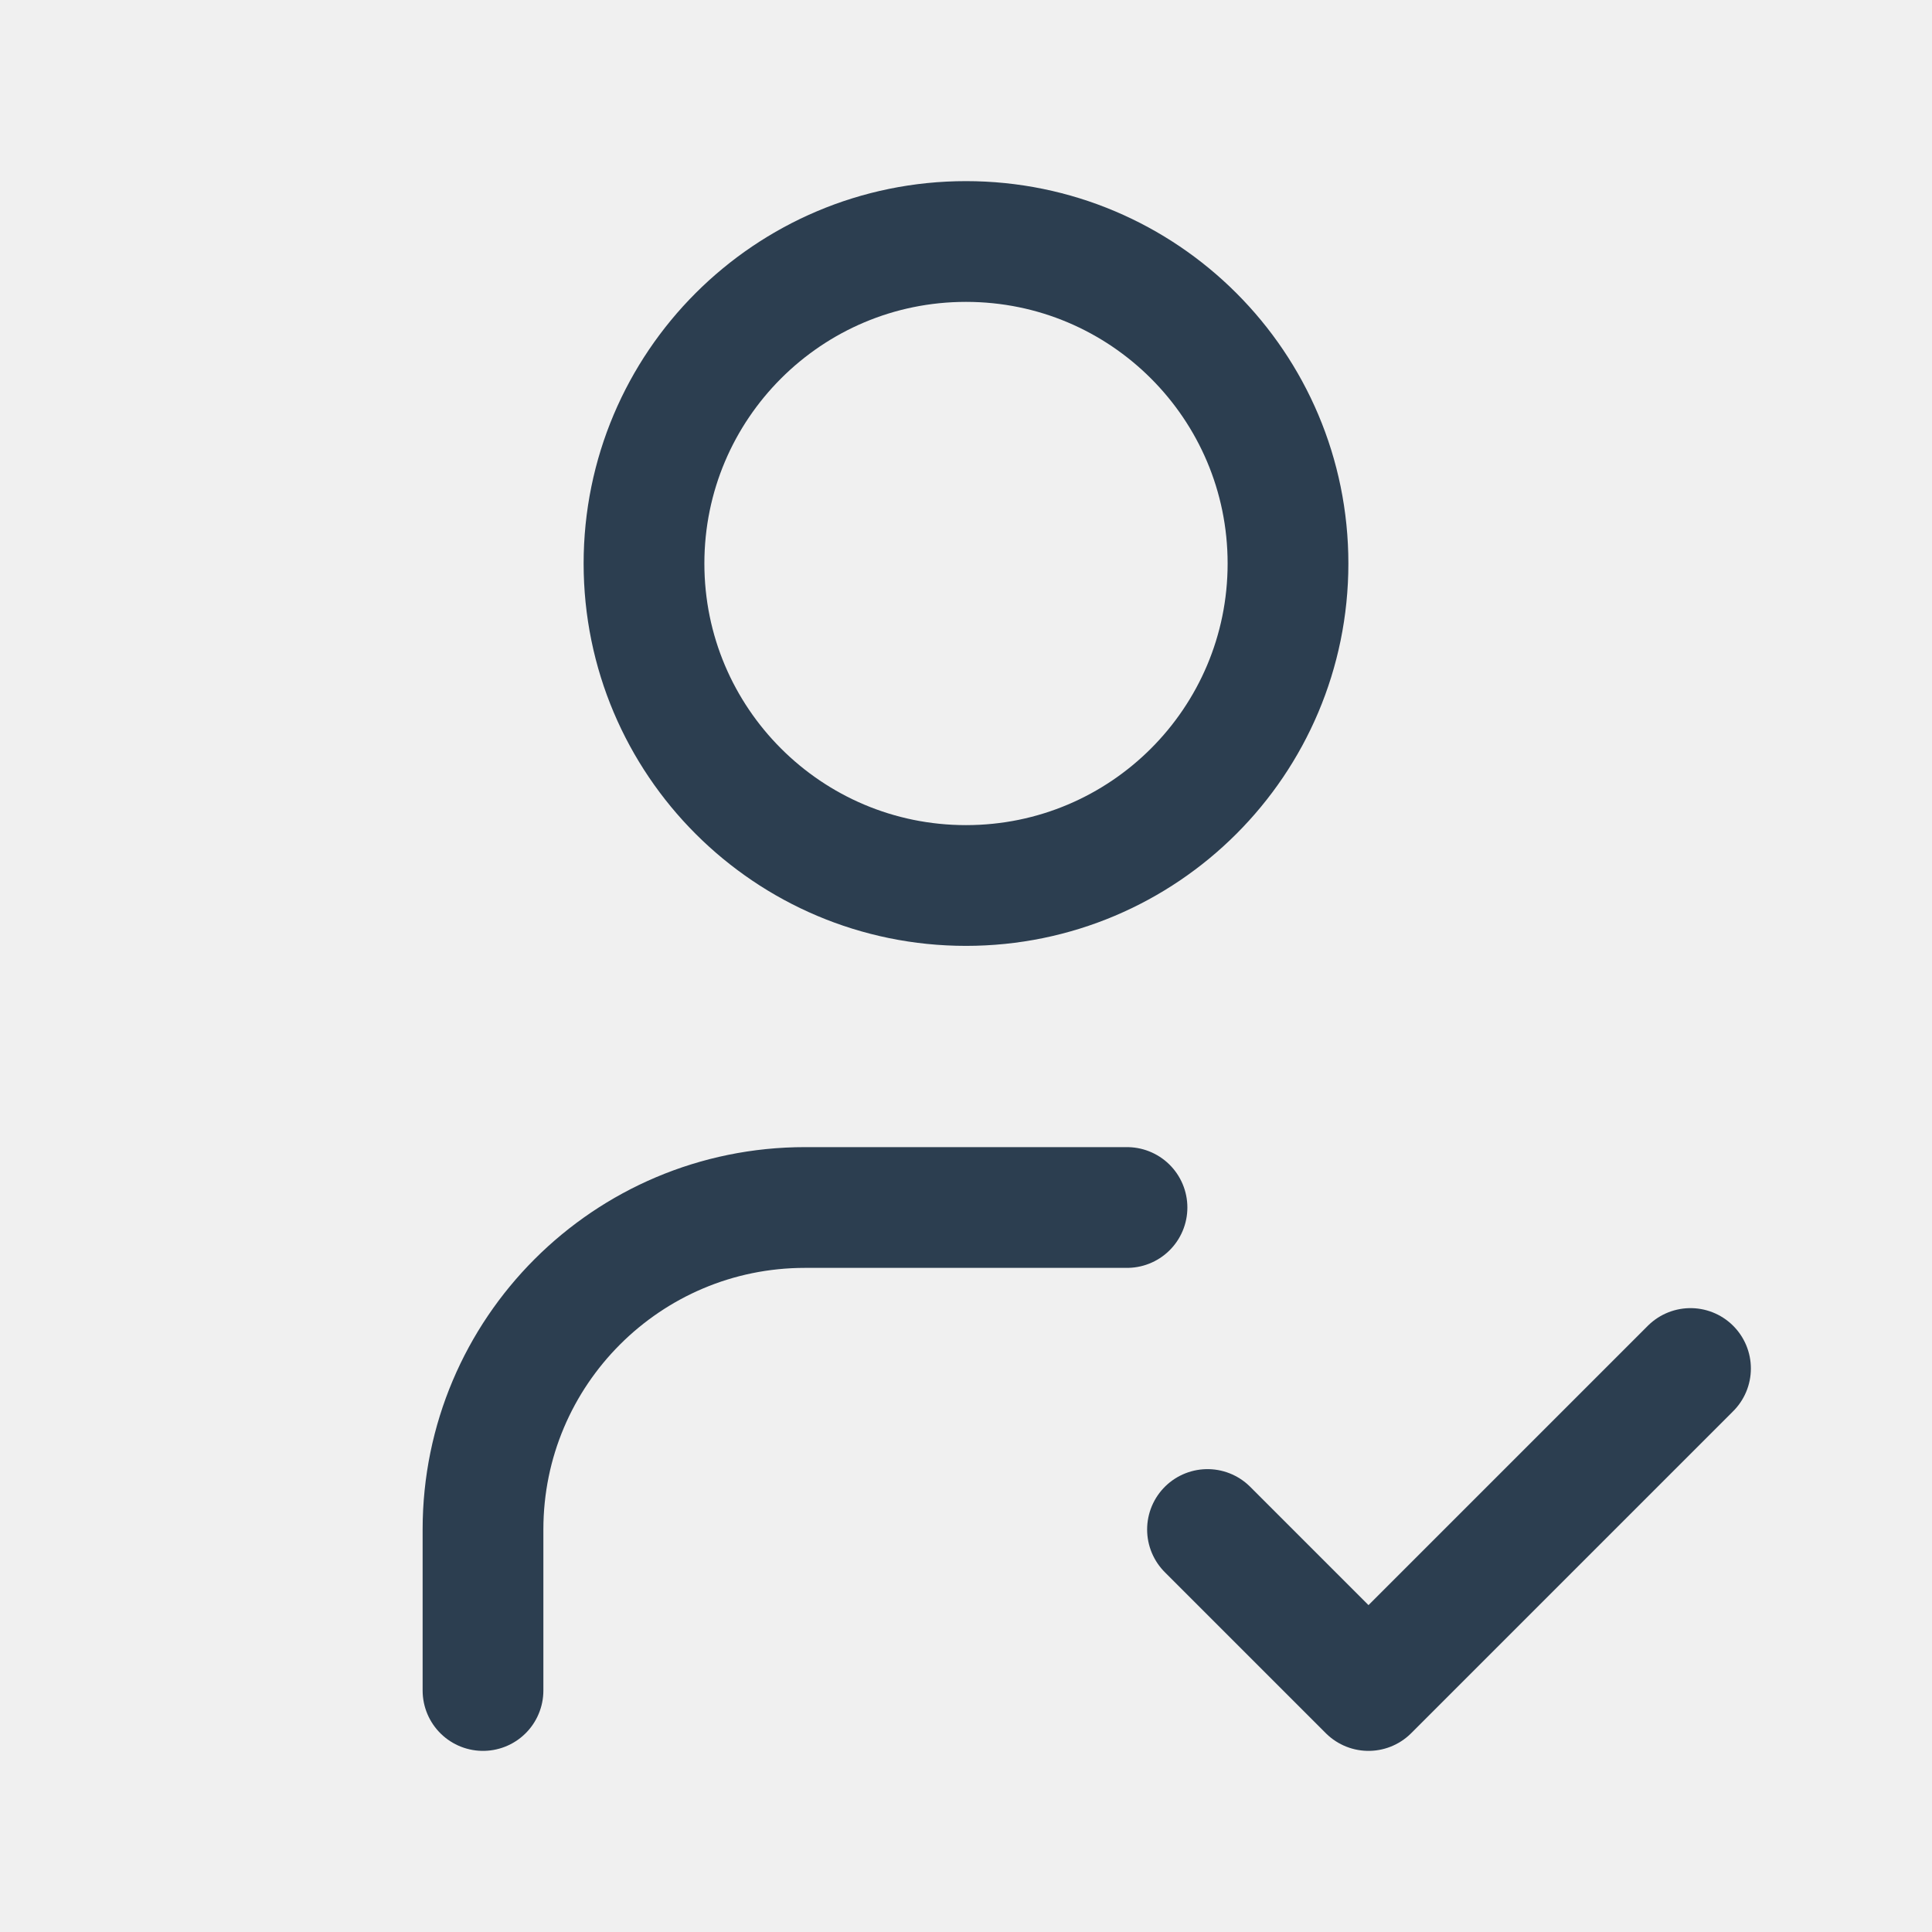
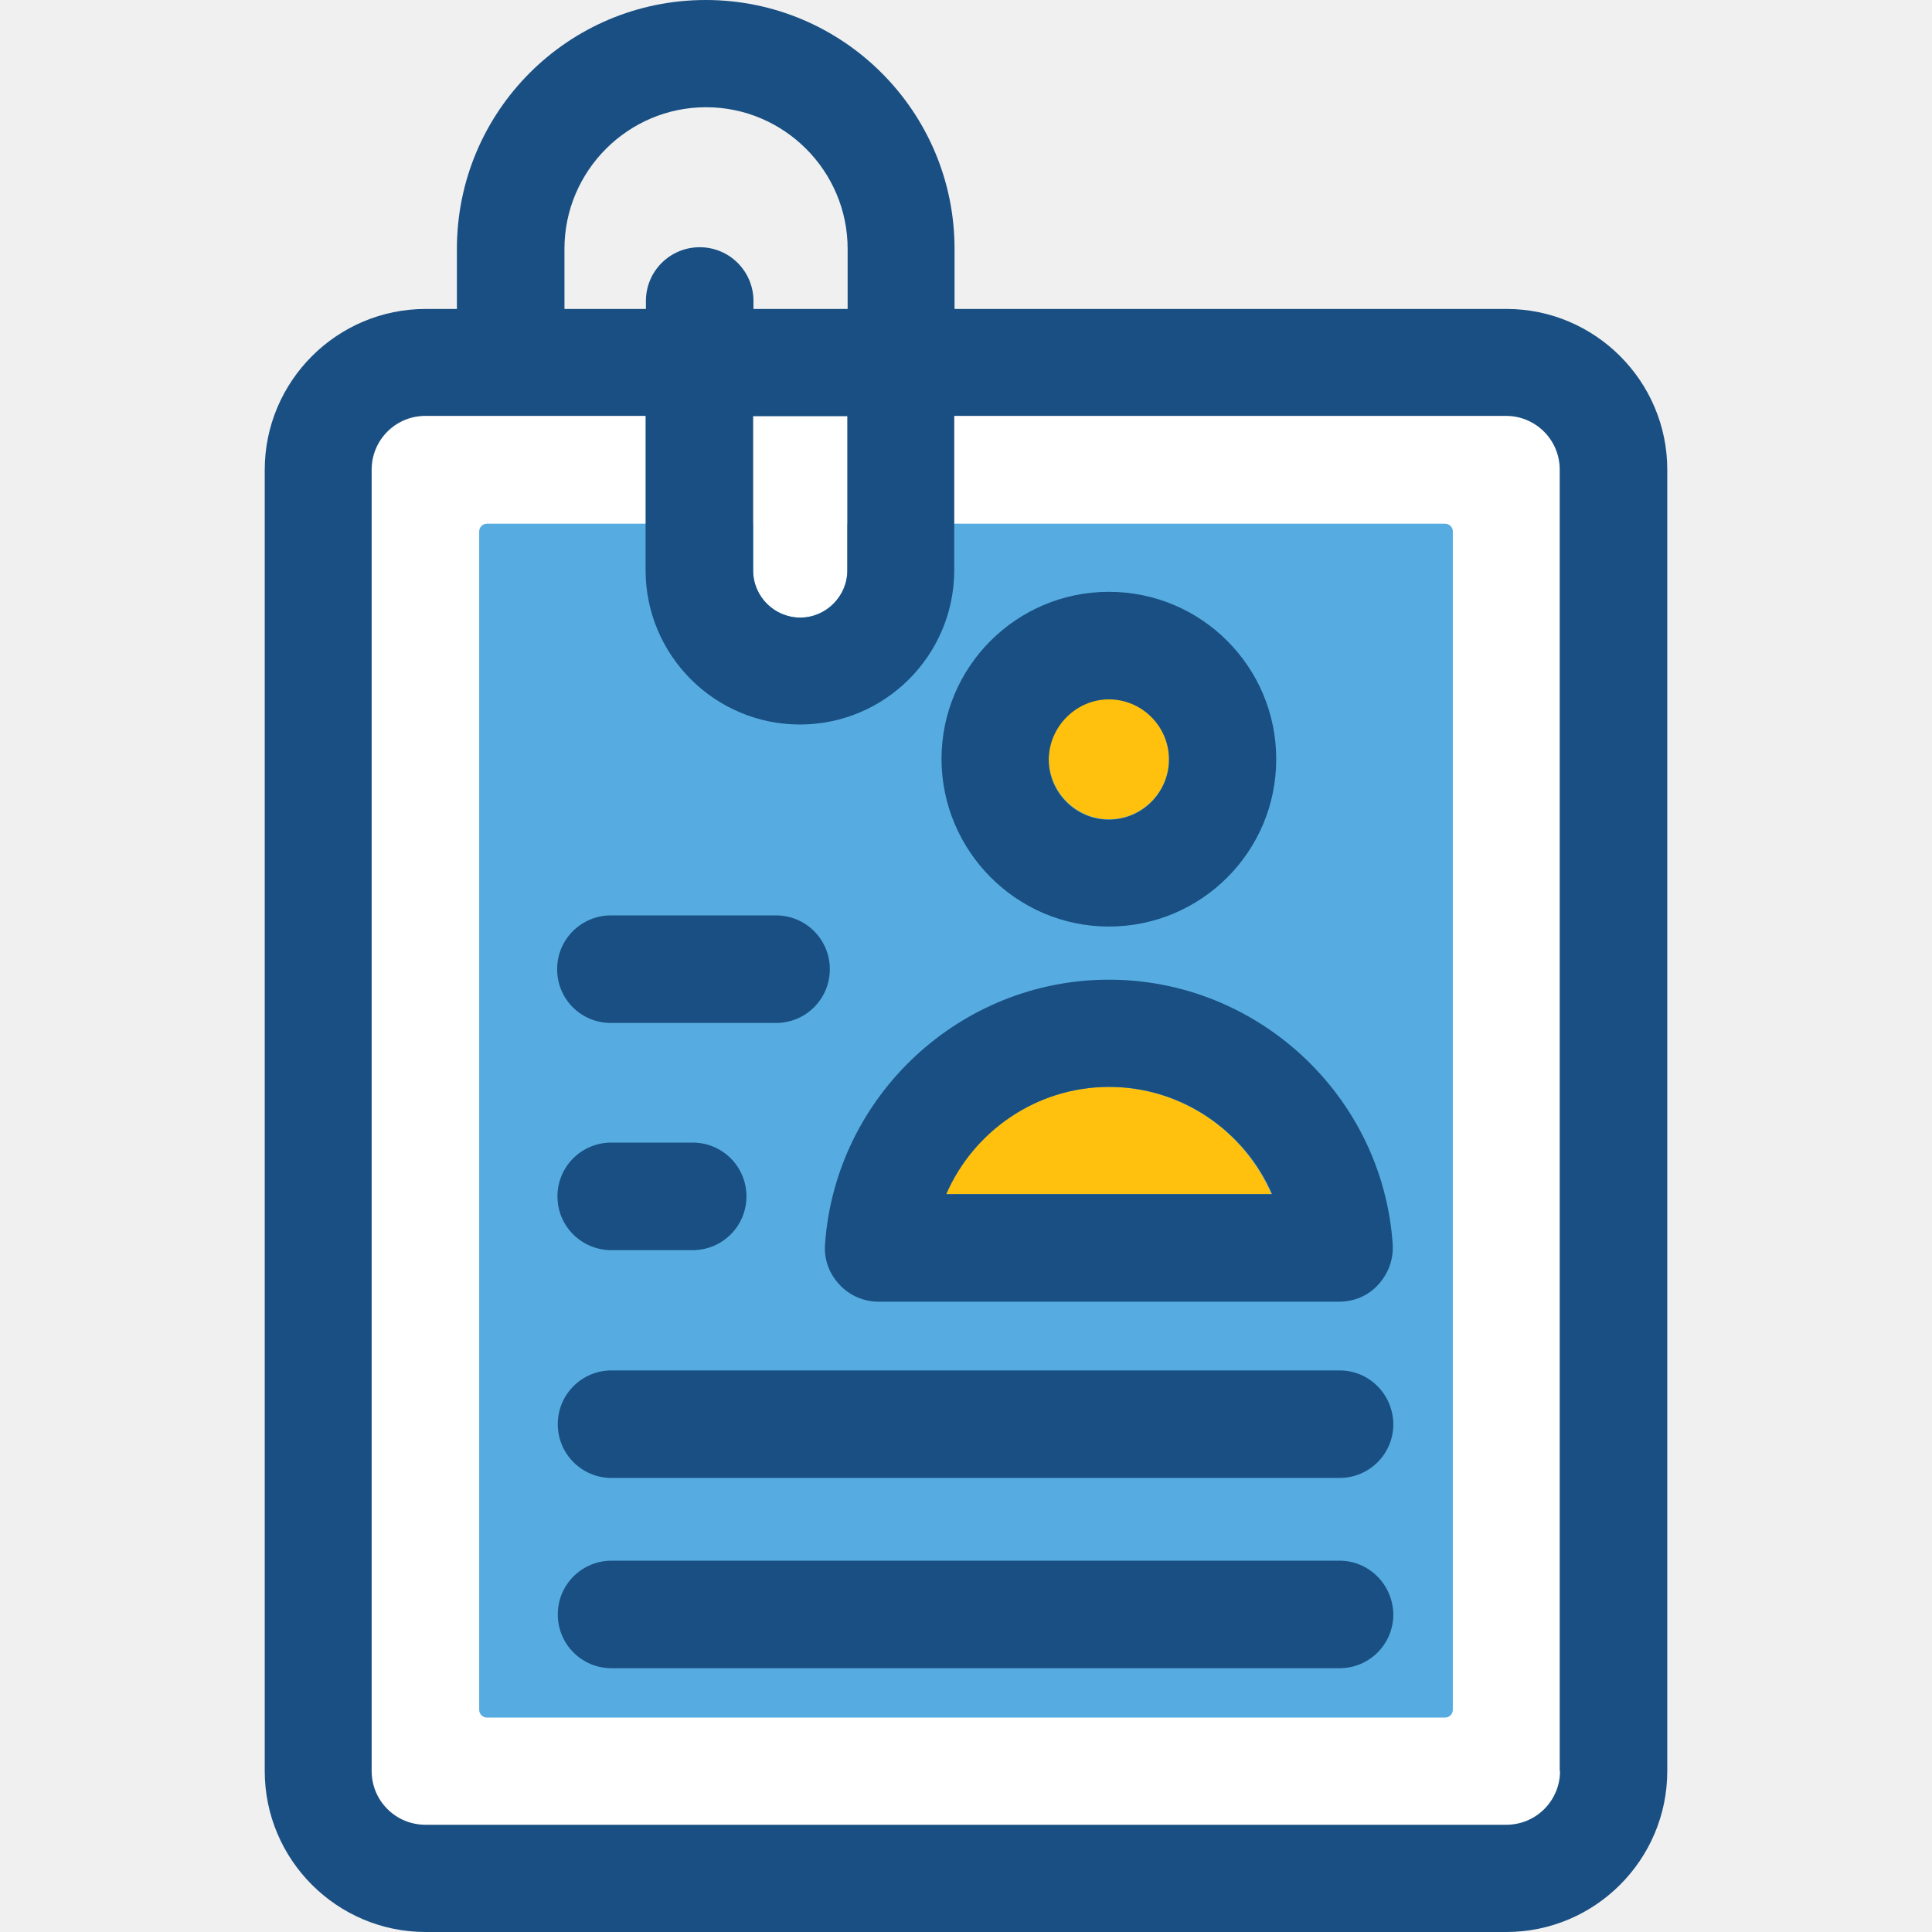
- <svg xmlns="http://www.w3.org/2000/svg" class="icon icon-tabler icon-tabler-user-check" width="44" height="44" viewBox="0 0 24 24" stroke-width="1.5" stroke="#2c3e50" fill="none" stroke-linecap="round" stroke-linejoin="round">
-   <path stroke="none" d="M0 0h24v24H0z" fill="none" />
-   <path d="M8 7a4 4 0 1 0 8 0a4 4 0 0 0 -8 0" />
-   <path d="M6 21v-2a4 4 0 0 1 4 -4h4" />
-   <path d="M15 19l2 2l4 -4" />
+ <svg xmlns="http://www.w3.org/2000/svg" height="800px" width="800px" version="1.1" id="Layer_1" viewBox="0 0 392.533 392.533" xml:space="preserve">
+   <path style="fill:#FFFFFF;" d="M306.101,84.558H193.939v31.354c0,17.325-14.093,31.354-31.354,31.354s-31.354-14.093-31.354-31.354  V84.558H86.497c-6.012,0-10.925,4.848-10.925,10.925v264.339c0,6.012,4.848,10.925,10.925,10.925h219.539  c6.012,0,10.925-4.849,10.925-10.925V95.418C316.962,89.471,312.048,84.558,306.101,84.558z" />
+   <path style="fill:#56ACE0;" d="M97.358,347.41V107.96c0-0.84,0.711-1.552,1.552-1.552h194.715c0.84,0,1.552,0.711,1.552,1.552  V347.41c0,0.84-0.711,1.552-1.552,1.552H98.909C98.069,348.962,97.358,348.25,97.358,347.41z" />
+   <g>
+     <path style="fill:#FFC10D;" d="M225.293,166.465c6.723,0,12.218-5.495,12.218-12.218c0-6.723-5.495-12.218-12.218-12.218   c-6.723,0-12.218,5.495-12.218,12.218C213.139,160.97,218.699,166.465,225.293,166.465z" />
+     <path style="fill:#FFC10D;" d="M225.293,220.832c-14.675,0-27.539,8.986-33.099,21.786h66.133   C252.832,229.818,240.032,220.832,225.293,220.832z" />
+   </g>
+   <path style="fill:#FFFFFF;" d="M162.586,125.479c5.236,0,9.568-4.331,9.568-9.568V84.558h-19.135v31.354  C153.018,121.212,157.35,125.479,162.586,125.479z" />
+   <g>
+     <path style="fill:#194F82;" d="M225.293,188.251c18.747,0,34.004-15.192,34.004-34.004c0-18.747-15.192-34.004-34.004-34.004   c-18.747,0-34.004,15.192-34.004,34.004C191.354,172.994,206.61,188.251,225.293,188.251z M225.293,142.093   c6.723,0,12.218,5.495,12.218,12.218c0,6.723-5.495,12.218-12.218,12.218c-6.723,0-12.218-5.495-12.218-12.218   C213.139,147.588,218.699,142.093,225.293,142.093z" />
+     <path style="fill:#194F82;" d="M225.293,199.046c-30.19,0-55.531,23.596-57.665,53.721c-0.259,3.038,0.84,6.012,2.909,8.21   c2.069,2.263,4.978,3.491,7.952,3.491h93.608c3.038,0,5.947-1.228,7.952-3.491c2.069-2.263,3.103-5.172,2.909-8.21   C280.889,222.642,255.547,199.046,225.293,199.046z M192.259,242.618c5.56-12.8,18.36-21.786,33.099-21.786   s27.539,8.986,33.099,21.786H192.259z" />
+     <path style="fill:#194F82;" d="M272.162,317.091H124.251c-6.012,0-10.925,4.848-10.925,10.925c0,6.012,4.848,10.925,10.925,10.925   h147.911c6.012,0,10.925-4.849,10.925-10.925C283.022,322.004,278.174,317.091,272.162,317.091z" />
+     <path style="fill:#194F82;" d="M272.162,278.432H124.251c-6.012,0-10.925,4.848-10.925,10.925c0,6.012,4.848,10.925,10.925,10.925   h147.911c6.012,0,10.925-4.848,10.925-10.925C283.022,283.281,278.174,278.432,272.162,278.432z" />
+     <path style="fill:#194F82;" d="M124.186,253.996h16.549c6.012,0,10.925-4.848,10.925-10.925c0-6.012-4.848-10.925-10.925-10.925   h-16.549c-6.012,0-10.925,4.848-10.925,10.925S118.174,253.996,124.186,253.996z" />
+     <path style="fill:#194F82;" d="M124.121,207.838h33.552c6.012,0,10.925-4.848,10.925-10.925c0-6.012-4.848-10.925-10.925-10.925   h-33.552c-6.012,0-10.925,4.848-10.925,10.925C113.196,202.99,118.044,207.838,124.121,207.838z" />
+     <path style="fill:#194F82;" d="M306.101,62.772H193.939V50.554C193.939,22.626,171.248,0,143.386,0   c-27.927,0-50.554,22.626-50.554,50.554v12.218h-6.335c-18.036,0-32.711,14.675-32.711,32.711v264.339   c0,18.036,14.675,32.711,32.711,32.711h219.539c18.036,0,32.711-14.675,32.711-32.711V95.418   C338.747,77.446,324.073,62.772,306.101,62.772z M114.683,50.554c0-15.838,12.929-28.768,28.768-28.768   s28.768,12.929,28.768,28.768v12.218h-19.135v-1.616c0-6.012-4.848-10.925-10.925-10.925c-6.012,0-10.925,4.848-10.925,10.925   v1.616h-16.549C114.683,62.772,114.683,50.554,114.683,50.554z M172.154,84.558v31.354c0,5.236-4.331,9.568-9.568,9.568   s-9.568-4.267-9.568-9.568V84.558C153.018,84.558,172.154,84.558,172.154,84.558z M316.962,359.822   c0,6.012-4.849,10.925-10.925,10.925H86.432c-6.012,0-10.925-4.849-10.925-10.925V95.418c0-6.012,4.848-10.925,10.925-10.925   h44.735v31.354c0,17.325,14.093,31.354,31.354,31.354c17.325,0,31.354-14.093,31.354-31.354V84.493h112.097   c6.012,0,10.925,4.848,10.925,10.925v264.404H316.962z" />
+   </g>
</svg>
